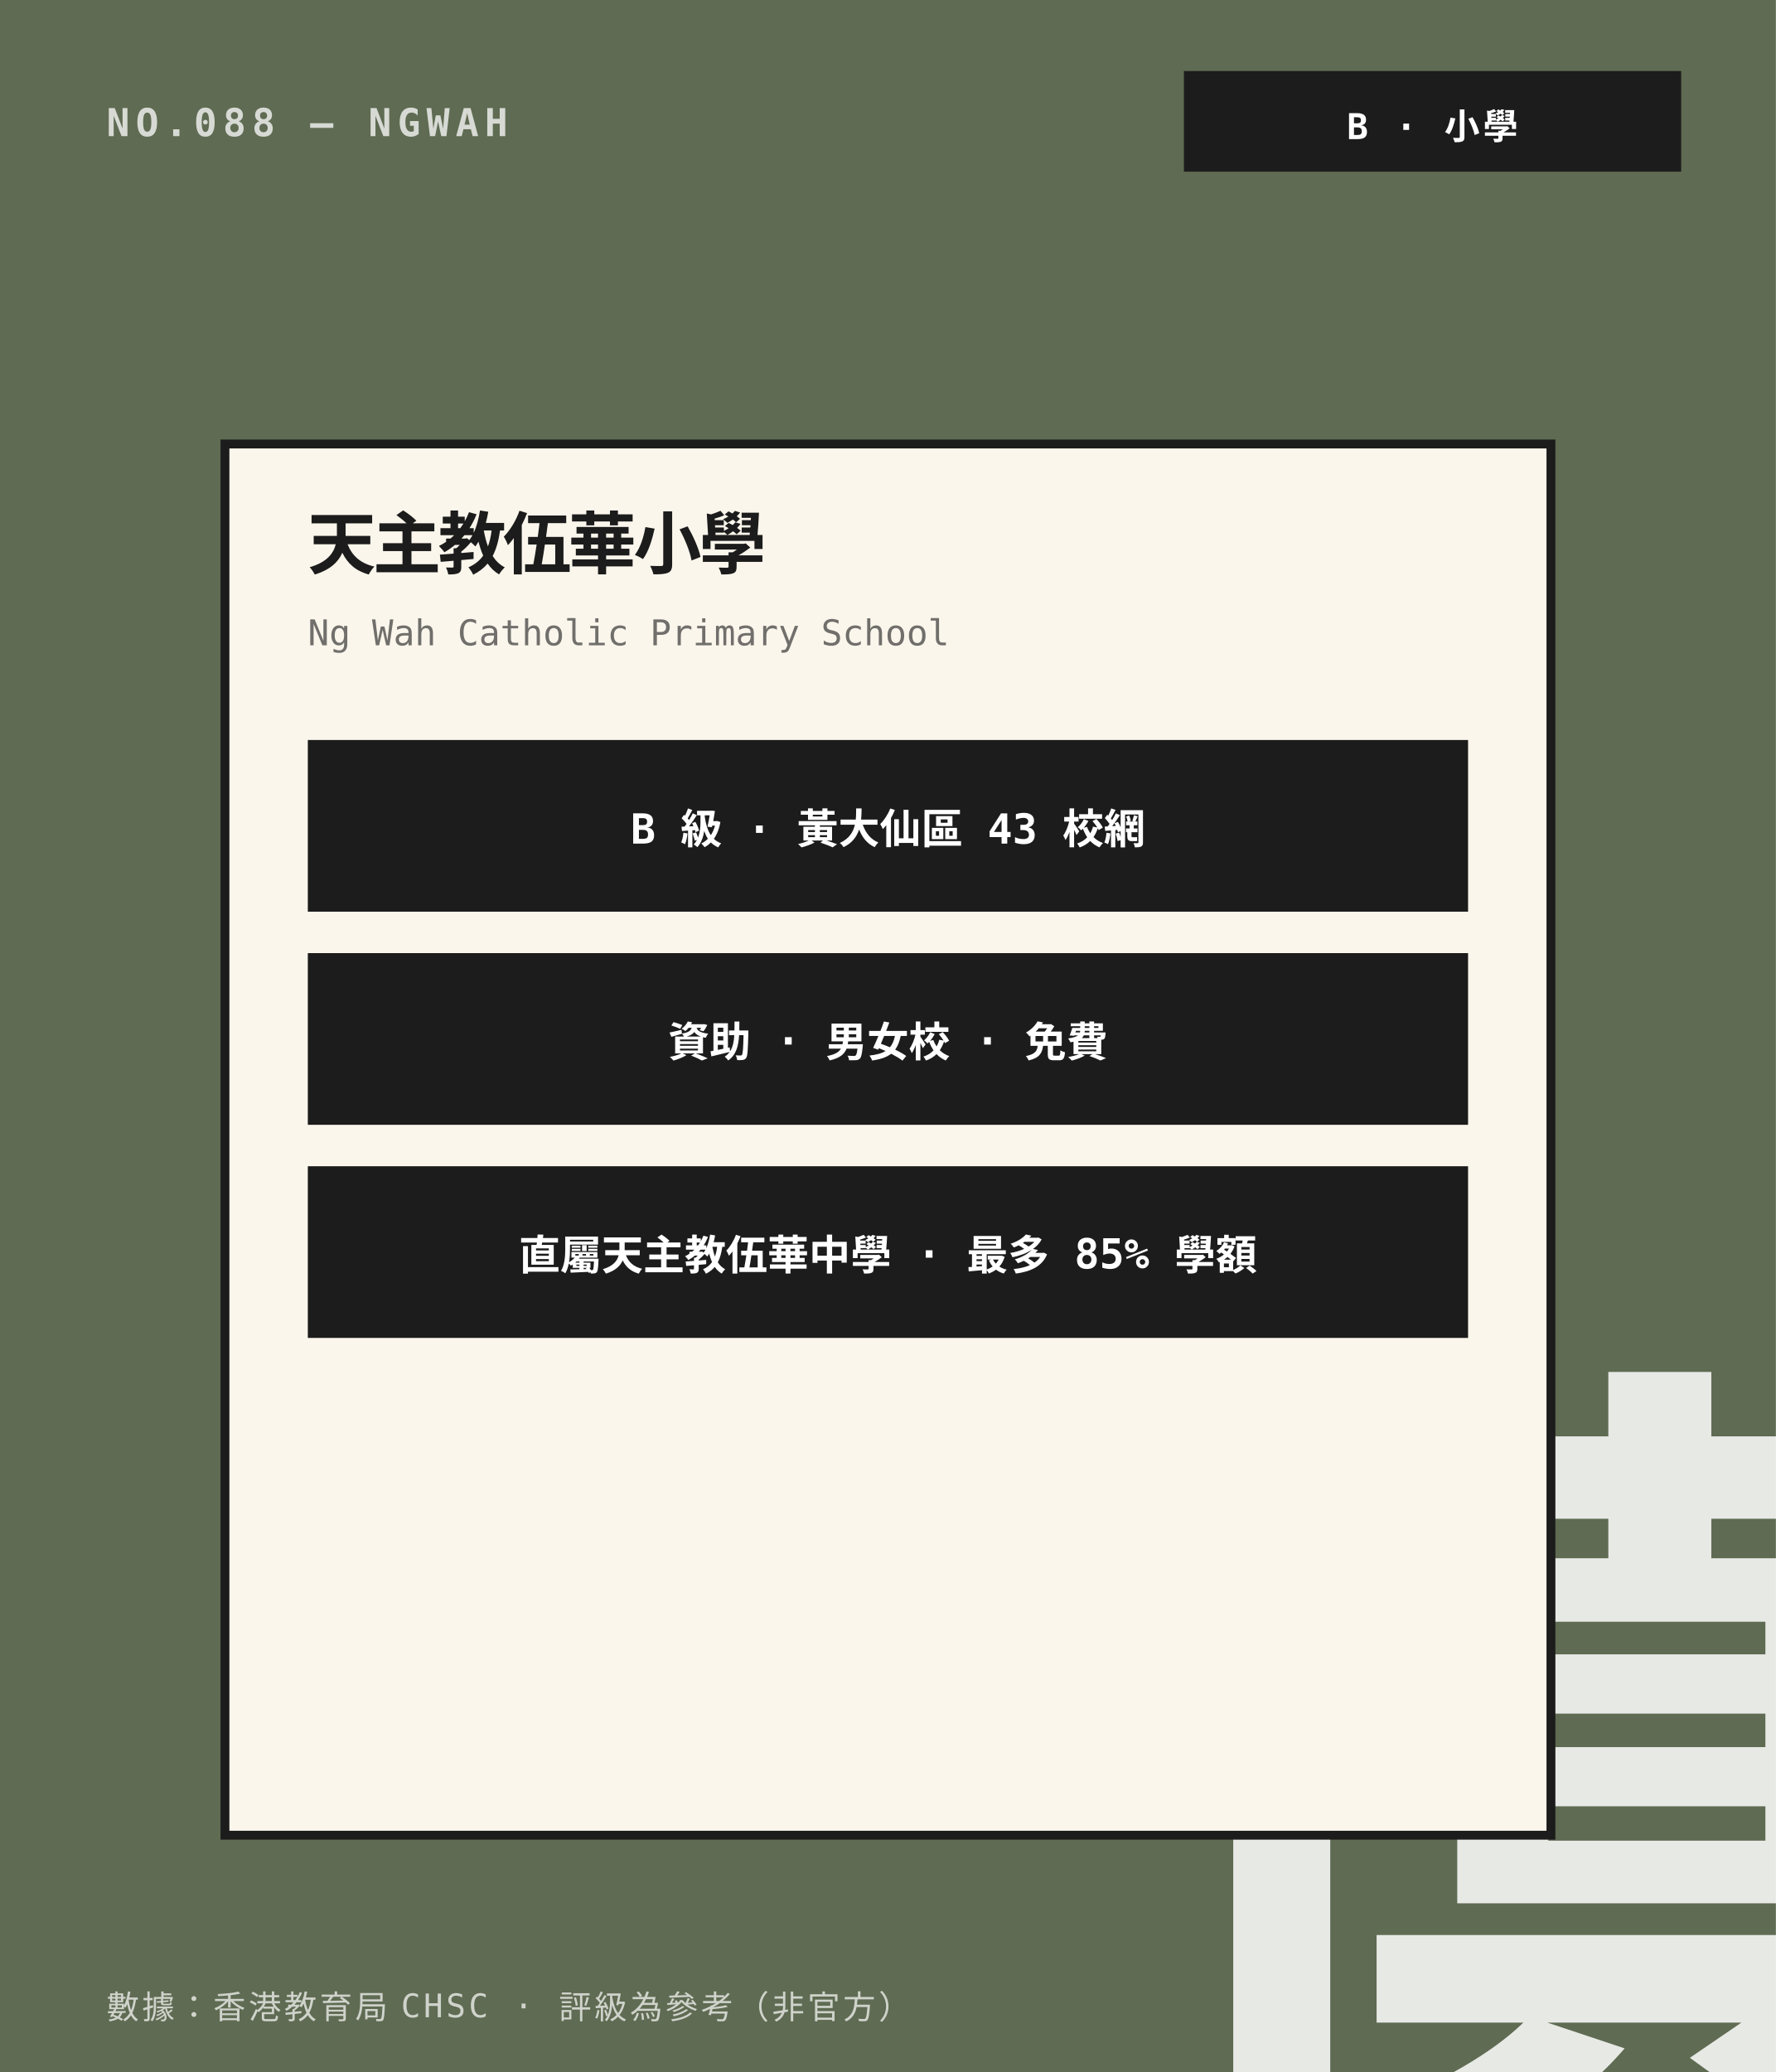
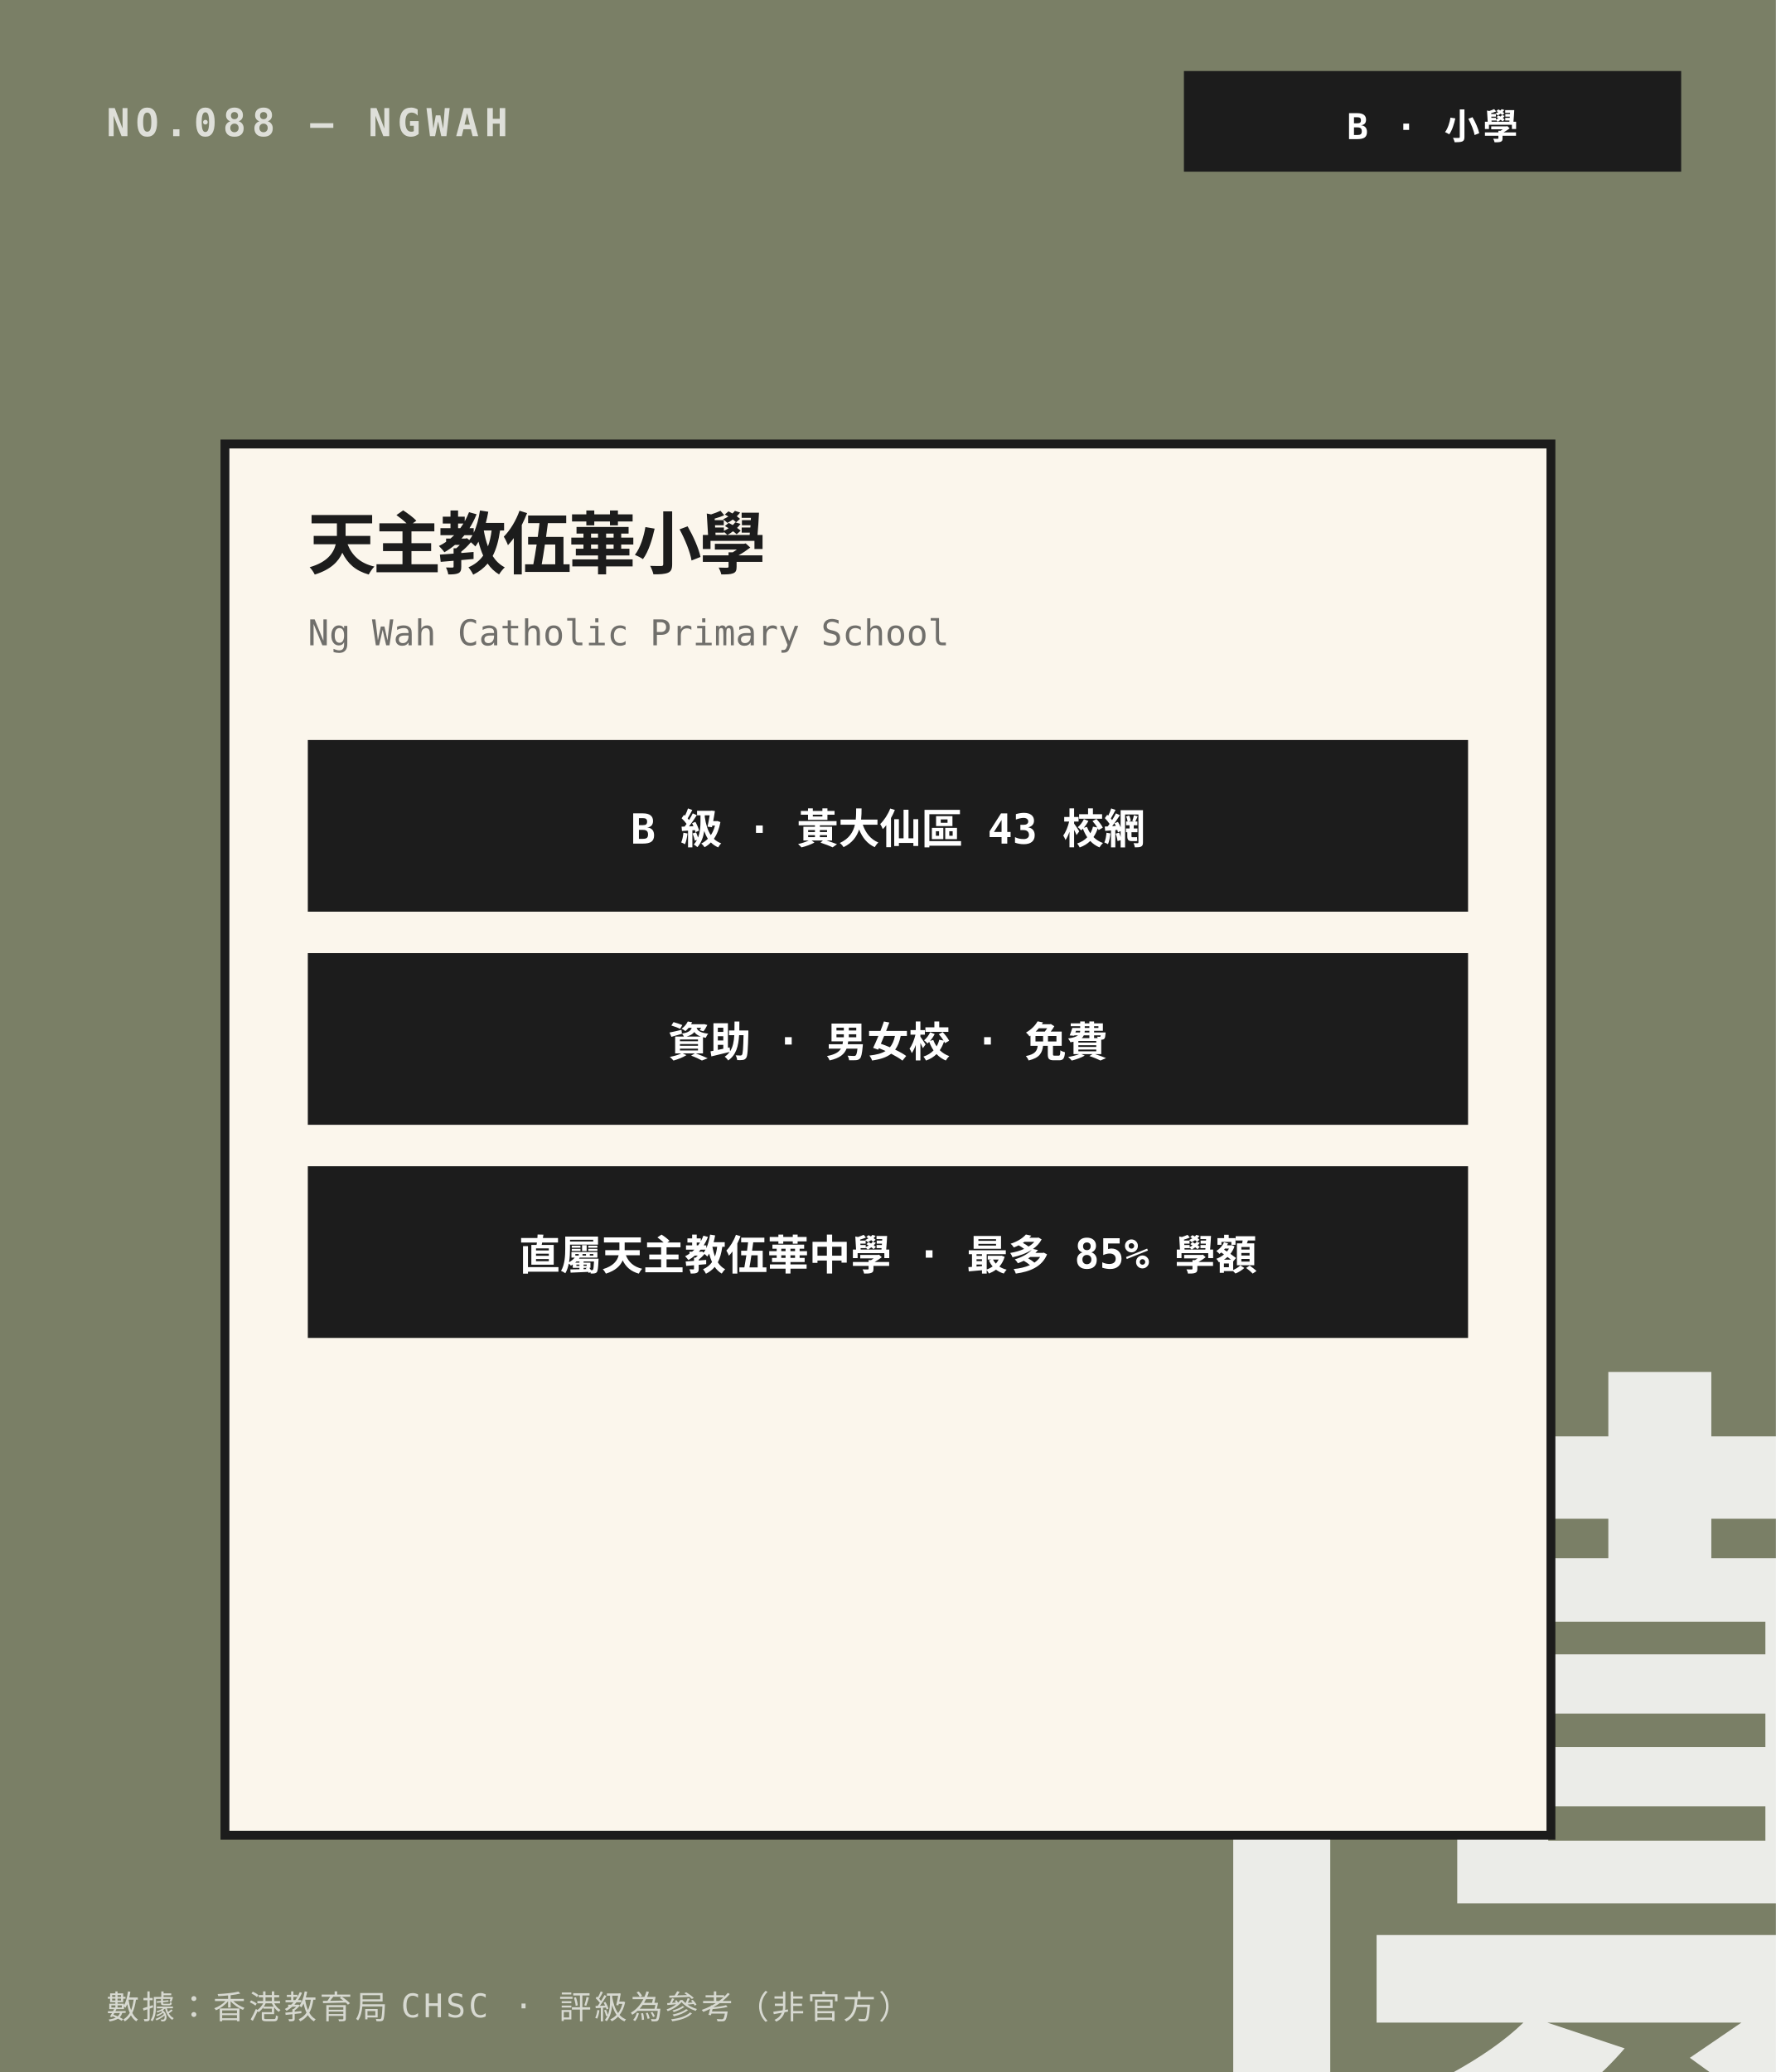
<svg xmlns="http://www.w3.org/2000/svg" width="600" height="700" viewBox="0 0 600 700">
-   <rect width="600" height="700" fill="#5F6B52" />
+   <rect width="600" height="700" fill="#7A7F66" />
  <rect x="400" y="24" width="168" height="34" fill="#1C1C1C" />
  <text x="484" y="47" text-anchor="middle" font-family="ui-monospace, Menlo, monospace" font-size="12" font-weight="800" fill="#FFFFFF" letter-spacing="1">B · 小學</text>
  <text x="372" y="710" font-family="Georgia, 'Times New Roman', serif" font-size="290" font-weight="800" fill="rgba(255,255,255,.85)" letter-spacing="-16">慎</text>
  <text x="36" y="46" font-family="ui-monospace, Menlo, monospace" font-size="13" font-weight="600" fill="rgba(255,255,255,.75)" letter-spacing="2">NO.088 — NGWAH</text>
  <rect x="76" y="150" width="448" height="470" fill="#FBF6EC" stroke="#1C1C1C" stroke-width="3" />
  <text x="104" y="192" font-family="Georgia, 'Times New Roman', serif" font-size="23" font-weight="800" fill="#1C1C1C" letter-spacing="-1">天主教伍華小學</text>
  <text x="104" y="218" font-family="ui-monospace, Menlo, monospace" font-size="12" fill="rgba(28,28,28,.62)">Ng Wah Catholic Primary School</text>
  <rect x="104" y="250" width="392" height="58" fill="#1C1C1C" />
  <text x="300" y="285" text-anchor="middle" font-family="ui-monospace, Menlo, monospace" font-size="14" font-weight="800" fill="#FFFFFF">B 級 · 黃大仙區 43 校網</text>
  <rect x="104" y="322" width="392" height="58" fill="#1C1C1C" />
  <text x="300" y="357" text-anchor="middle" font-family="ui-monospace, Menlo, monospace" font-size="14" font-weight="800" fill="#FFFFFF">資助 · 男女校 · 免費</text>
  <rect x="104" y="394" width="392" height="58" fill="#1C1C1C" />
  <text x="300" y="429" text-anchor="middle" font-family="ui-monospace, Menlo, monospace" font-size="14" font-weight="800" fill="#FFFFFF">直屬天主教伍華中學 · 最多 85% 學額</text>
  <text x="36" y="682" font-family="ui-monospace, Menlo, monospace" font-size="11" fill="rgba(255,255,255,.7)" letter-spacing="1">數據：香港教育局 CHSC · 評級為參考（非官方）</text>
</svg>
